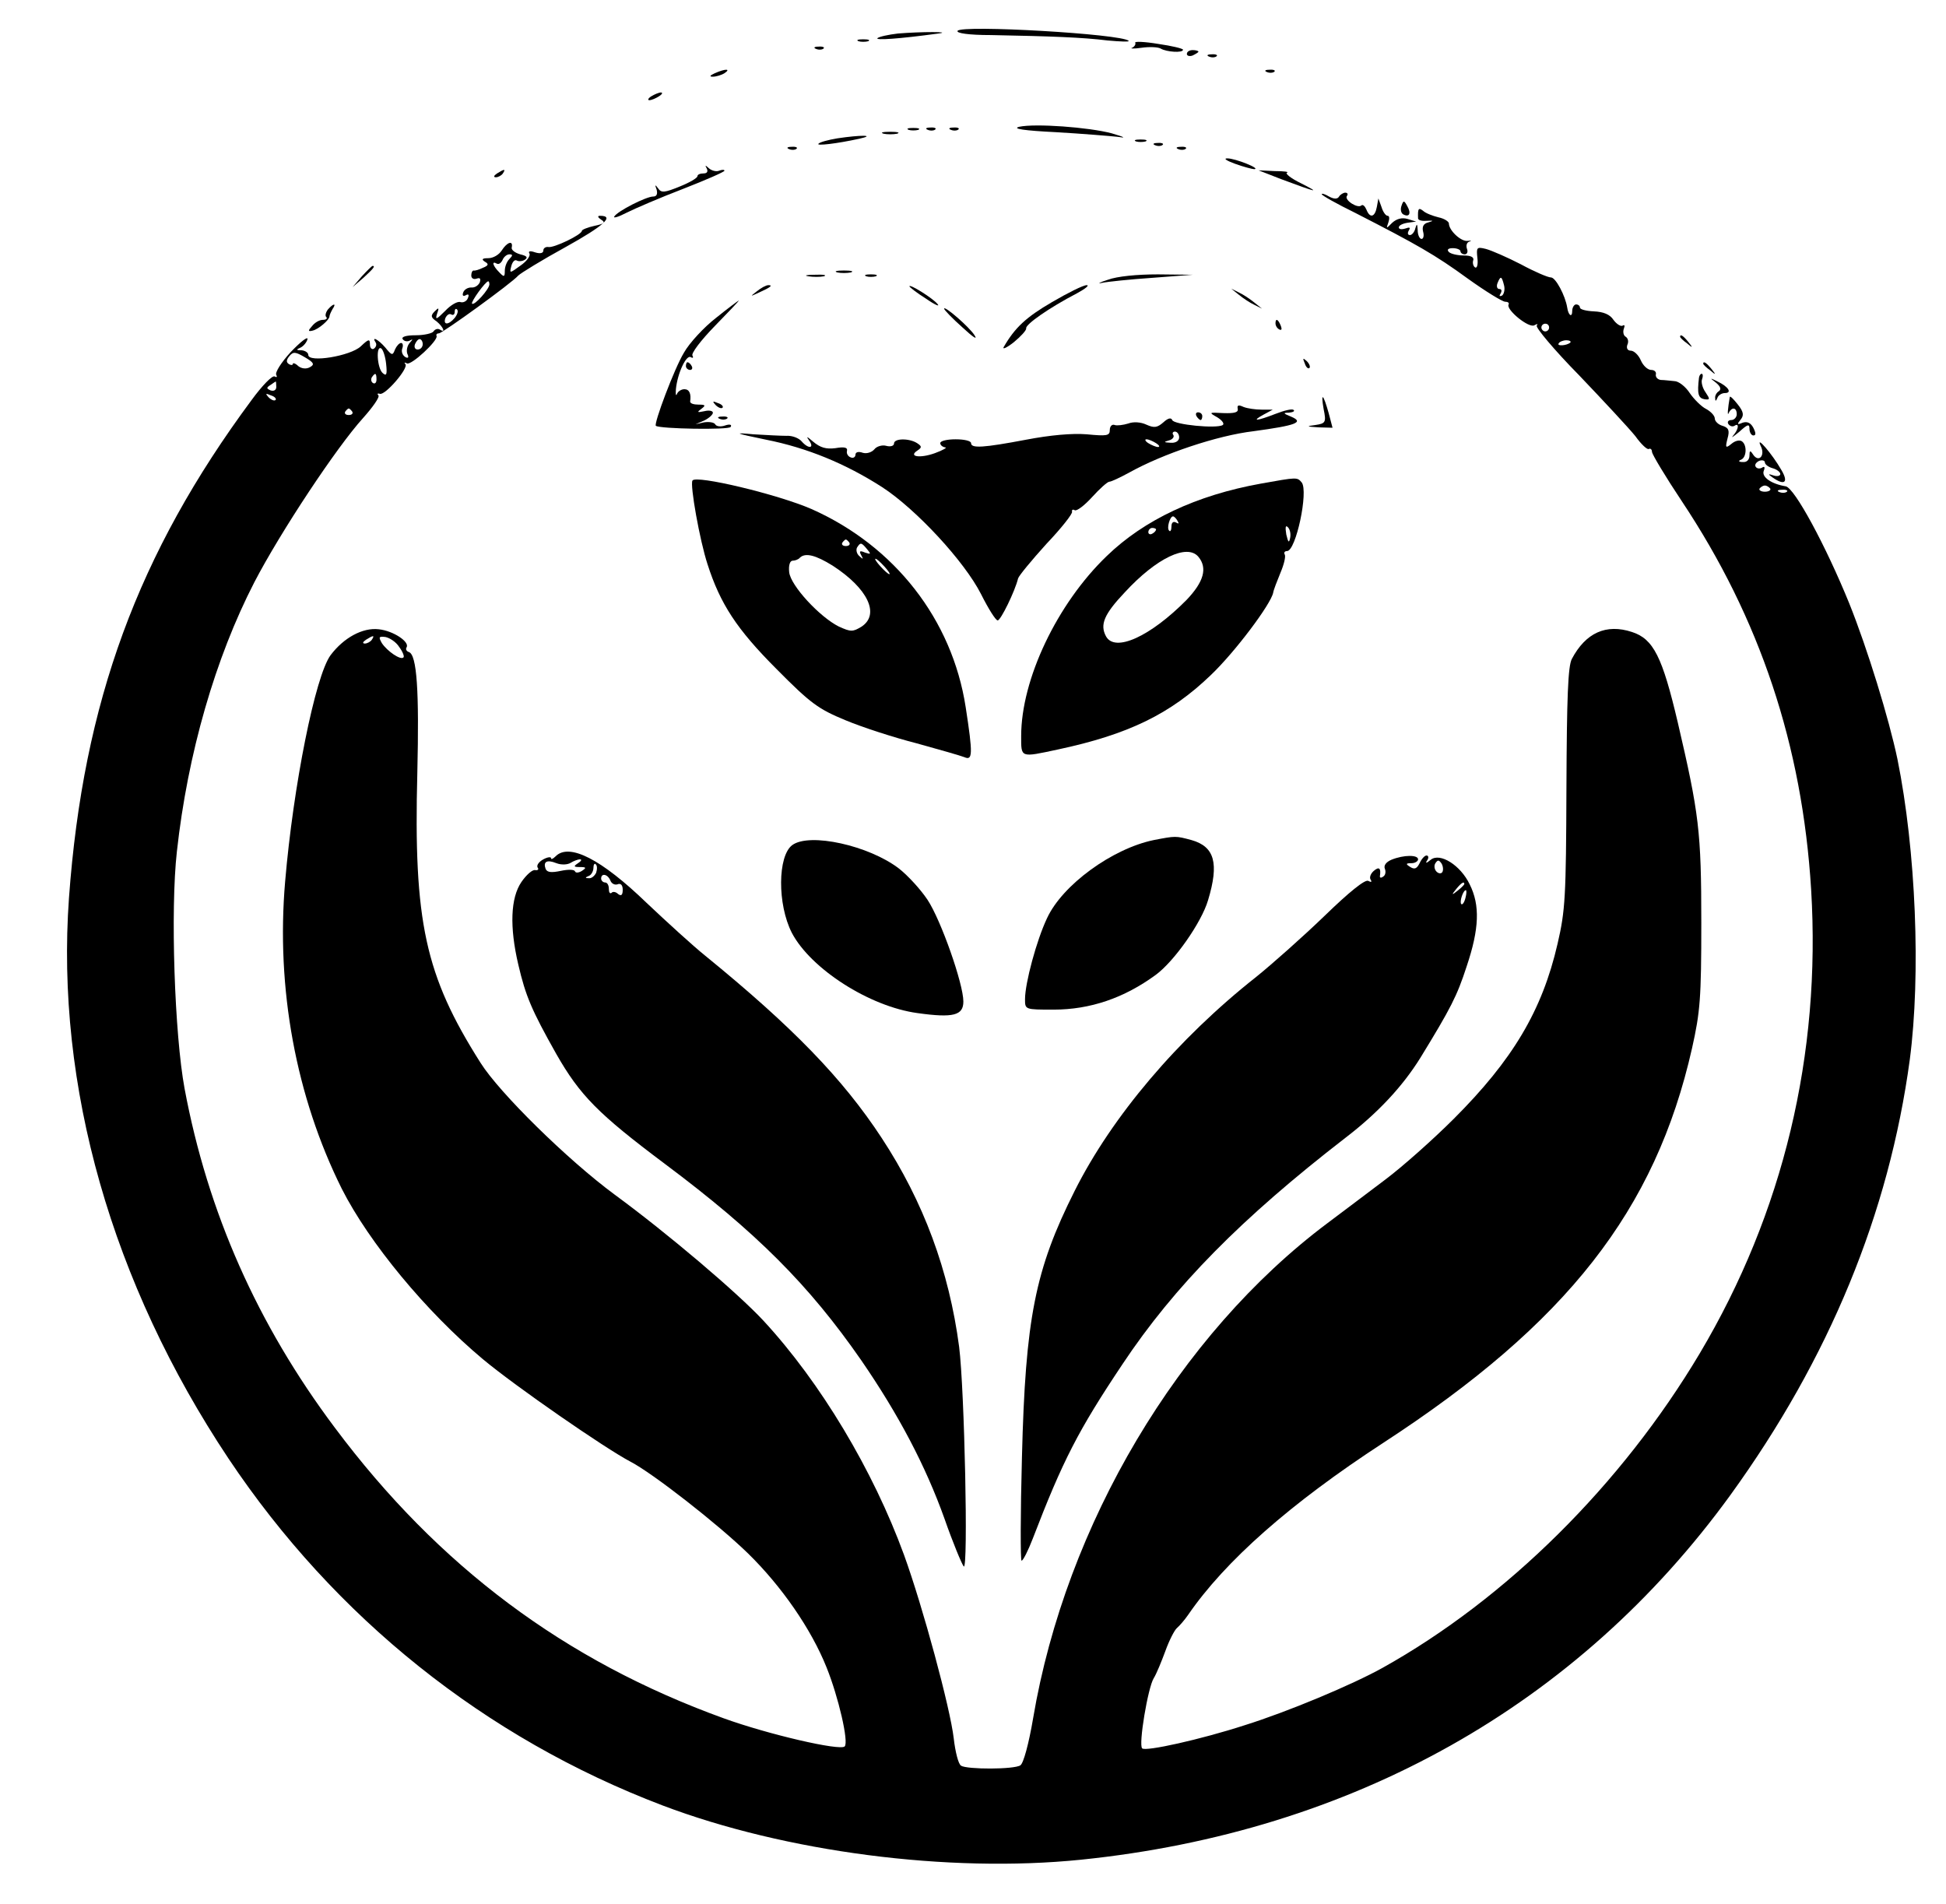
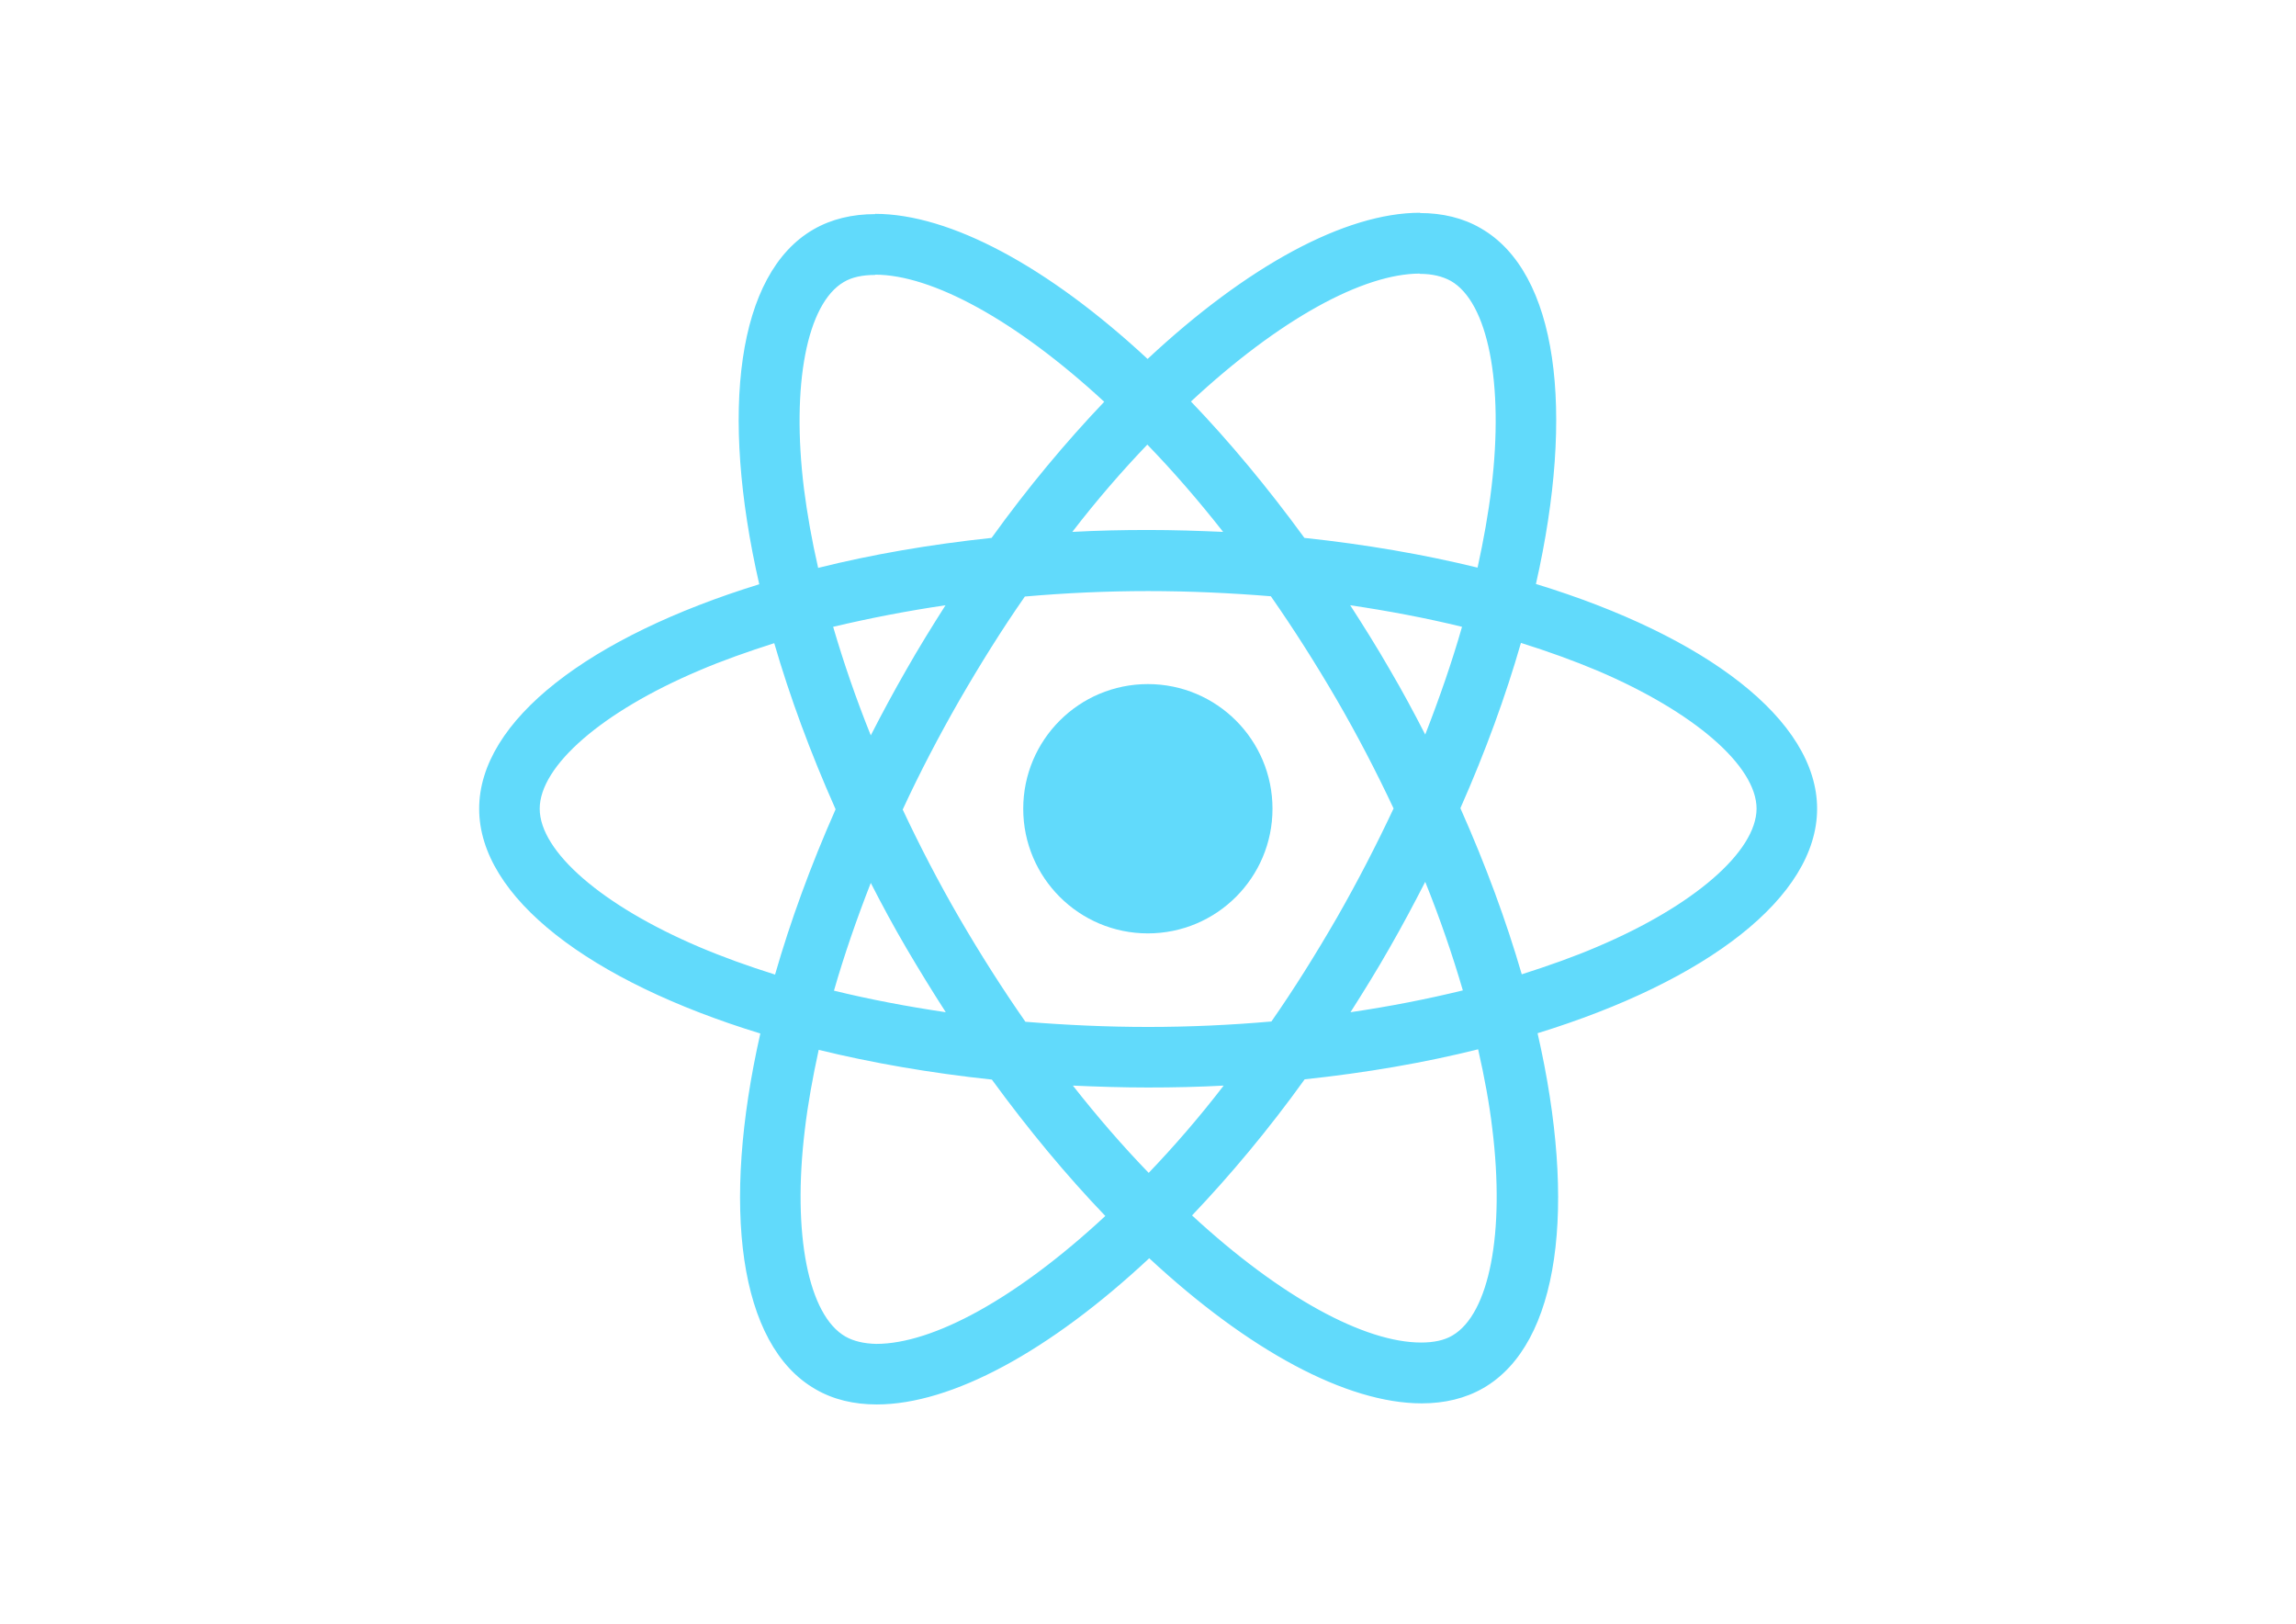
- <svg xmlns="http://www.w3.org/2000/svg" version="1.0" width="505pt" height="494pt" viewBox="0 0 505 494" preserveAspectRatio="xMidYMid meet">
-   <g transform="translate(0,494) scale(0.1,-0.1)" fill="#000000" stroke="none">
-     <path d="M2485 4860 c-4 -6 28 -11 87 -11 155 -3 238 -6 302 -14 33 -3 58 -4 55 -1 -17 18 -434 42 -444 26z" />
-     <path d="M2330 4853 c-25 -3 -48 -8 -53 -12 -6 -6 55 -2 158 12 39 5 -44 5 -105 0z" />
-     <path d="M2228 4833 c6 -2 18 -2 25 0 6 3 1 5 -13 5 -14 0 -19 -2 -12 -5z" />
-     <path d="M2946 4829 c2 -4 -2 -10 -8 -13 -7 -2 4 -3 24 0 21 3 43 2 50 -2 15 -9 58 -12 58 -3 0 3 -29 10 -64 15 -36 6 -63 7 -60 3z" />
-     <path d="M2118 4813 c7 -3 16 -2 19 1 4 3 -2 6 -13 5 -11 0 -14 -3 -6 -6z" />
-     <path d="M3080 4800 c0 -5 7 -7 15 -4 8 4 15 8 15 10 0 2 -7 4 -15 4 -8 0 -15 -4 -15 -10z" />
-     <path d="M3138 4793 c7 -3 16 -2 19 1 4 3 -2 6 -13 5 -11 0 -14 -3 -6 -6z" />
-     <path d="M1855 4750 c-13 -6 -15 -9 -5 -9 8 0 22 4 30 9 18 12 2 12 -25 0z" />
-     <path d="M3288 4753 c7 -3 16 -2 19 1 4 3 -2 6 -13 5 -11 0 -14 -3 -6 -6z" />
-     <path d="M1690 4690 c-8 -5 -10 -10 -5 -10 6 0 17 5 25 10 8 5 11 10 5 10 -5 0 -17 -5 -25 -10z" />
-     <path d="M2645 4611 c-20 -5 13 -10 95 -14 69 -4 141 -10 160 -12 24 -4 19 -1 -15 9 -60 16 -199 26 -240 17z" />
-     <path d="M2358 4603 c6 -2 18 -2 25 0 6 3 1 5 -13 5 -14 0 -19 -2 -12 -5z" />
-     <path d="M2408 4603 c7 -3 16 -2 19 1 4 3 -2 6 -13 5 -11 0 -14 -3 -6 -6z" />
-     <path d="M2468 4603 c7 -3 16 -2 19 1 4 3 -2 6 -13 5 -11 0 -14 -3 -6 -6z" />
-     <path d="M2293 4593 c9 -2 25 -2 35 0 9 3 1 5 -18 5 -19 0 -27 -2 -17 -5z" />
-     <path d="M2173 4581 c-24 -4 -46 -10 -49 -14 -7 -6 47 0 106 13 45 10 3 10 -57 1z" />
-     <path d="M2948 4573 c6 -2 18 -2 25 0 6 3 1 5 -13 5 -14 0 -19 -2 -12 -5z" />
-     <path d="M2998 4563 c7 -3 16 -2 19 1 4 3 -2 6 -13 5 -11 0 -14 -3 -6 -6z" />
-     <path d="M2048 4553 c7 -3 16 -2 19 1 4 3 -2 6 -13 5 -11 0 -14 -3 -6 -6z" />
-     <path d="M3058 4553 c7 -3 16 -2 19 1 4 3 -2 6 -13 5 -11 0 -14 -3 -6 -6z" />
-     <path d="M3205 4515 c22 -8 45 -14 50 -14 18 1 -49 28 -70 28 -11 0 -2 -6 20 -14z" />
-     <path d="M1834 4503 c4 -8 1 -13 -8 -13 -9 0 -16 -3 -16 -7 0 -5 -21 -17 -46 -27 -39 -16 -48 -17 -56 -5 -8 11 -9 10 -4 -3 3 -12 0 -18 -9 -18 -18 0 -93 -38 -101 -52 -3 -5 11 -1 32 10 22 11 87 39 147 62 59 23 107 44 107 47 0 3 -6 3 -14 0 -7 -3 -19 0 -26 6 -10 9 -11 9 -6 0z" />
-     <path d="M1290 4490 c-9 -6 -10 -10 -3 -10 6 0 15 5 18 10 8 12 4 12 -15 0z" />
-     <path d="M3325 4475 c94 -35 103 -37 52 -11 -27 13 -43 26 -37 28 6 2 -8 4 -32 4 l-42 2 59 -23z" />
-     <path d="M3430 4436 c0 -3 39 -25 88 -49 158 -81 206 -108 291 -170 46 -33 90 -60 97 -60 7 0 11 -3 9 -7 -8 -13 53 -63 67 -54 7 4 10 4 6 -1 -4 -4 45 -63 110 -129 64 -67 130 -138 146 -158 15 -21 31 -36 35 -33 4 2 8 -1 8 -8 1 -7 35 -64 77 -127 203 -305 313 -634 336 -1008 26 -428 -72 -839 -289 -1204 -203 -341 -502 -637 -823 -816 -79 -44 -246 -114 -358 -149 -114 -37 -258 -69 -266 -60 -10 9 15 158 30 182 7 11 20 43 30 70 10 28 24 55 30 60 7 6 20 21 29 34 96 140 266 290 507 447 476 310 706 603 801 1024 21 94 24 129 24 325 0 238 -6 284 -61 520 -40 170 -63 217 -119 235 -67 22 -120 -2 -156 -70 -10 -19 -13 -99 -14 -335 -1 -283 -3 -318 -23 -404 -40 -174 -117 -302 -269 -454 -54 -54 -134 -125 -178 -158 -44 -33 -111 -84 -150 -113 -386 -289 -679 -782 -764 -1285 -11 -65 -25 -117 -33 -122 -16 -11 -139 -11 -154 -1 -7 4 -15 36 -19 71 -9 78 -80 341 -129 476 -80 219 -216 447 -365 608 -67 72 -247 225 -386 327 -122 90 -299 264 -348 342 -144 227 -174 366 -164 753 5 212 -1 306 -22 313 -6 2 -9 7 -6 12 9 14 -34 43 -72 47 -42 5 -91 -22 -125 -67 -40 -54 -97 -340 -118 -587 -24 -278 28 -559 147 -798 71 -140 219 -319 366 -442 85 -71 318 -232 383 -266 58 -30 228 -163 305 -238 87 -85 164 -196 204 -296 31 -77 58 -194 47 -205 -12 -12 -198 31 -314 73 -412 149 -740 394 -1009 754 -201 268 -330 559 -390 880 -26 140 -37 464 -20 615 28 255 100 503 201 699 68 131 214 351 282 426 26 29 44 55 40 59 -4 4 -2 6 4 4 14 -4 75 67 66 77 -4 5 -2 5 4 2 11 -6 81 59 77 71 -2 4 1 7 6 7 9 0 190 131 206 150 6 6 61 40 123 74 99 55 128 81 89 81 -7 0 -6 -4 3 -10 12 -7 8 -11 -17 -16 -18 -4 -33 -10 -33 -13 0 -10 -73 -45 -87 -42 -7 1 -13 -3 -13 -9 0 -7 -8 -9 -21 -5 -14 5 -19 3 -15 -3 3 -6 -7 -20 -23 -31 -29 -21 -29 -21 -24 -1 3 11 9 17 14 14 5 -3 15 -2 21 2 9 6 5 10 -12 14 -14 4 -24 12 -22 18 4 19 -12 14 -26 -8 -7 -11 -22 -20 -35 -20 -16 0 -18 -3 -9 -9 11 -6 10 -10 -5 -16 -10 -5 -21 -8 -24 -7 -3 0 -6 -5 -6 -13 0 -7 6 -11 14 -8 9 3 11 0 8 -10 -4 -8 -13 -14 -22 -13 -9 0 -18 -5 -21 -13 -3 -8 0 -11 7 -7 7 4 9 1 5 -8 -3 -8 -12 -12 -19 -10 -7 3 -25 -7 -40 -23 -22 -22 -26 -24 -21 -8 6 17 5 18 -6 7 -11 -11 -10 -16 5 -26 17 -14 25 -32 8 -21 -5 3 -12 1 -16 -5 -3 -5 -24 -10 -46 -10 -25 0 -38 -4 -34 -10 4 -6 12 -7 18 -4 9 5 9 4 0 -6 -6 -7 -9 -19 -6 -28 5 -10 2 -13 -6 -8 -7 5 -10 14 -7 22 3 8 1 14 -3 14 -5 0 -12 -8 -16 -17 -6 -16 -8 -16 -25 5 -18 21 -37 31 -25 13 3 -5 1 -12 -5 -16 -5 -3 -10 2 -10 11 0 15 -3 15 -24 -5 -27 -25 -136 -43 -136 -22 0 6 -8 11 -17 12 -15 0 -15 2 -3 7 8 4 16 14 18 22 1 8 -18 -7 -43 -33 -25 -27 -42 -54 -38 -60 3 -5 1 -7 -4 -4 -6 4 -33 -24 -60 -61 -295 -398 -437 -784 -474 -1292 -35 -488 111 -1000 414 -1455 276 -413 666 -725 1126 -900 319 -121 742 -176 1086 -141 704 72 1290 401 1686 947 256 354 411 730 465 1129 29 221 16 543 -32 780 -22 105 -78 287 -125 404 -61 150 -142 300 -165 304 -37 6 -63 24 -57 40 4 10 2 13 -5 8 -6 -3 -13 -2 -16 3 -3 5 1 11 9 15 8 3 15 1 15 -4 0 -5 9 -12 20 -15 11 -3 20 -10 20 -15 0 -5 -8 -7 -17 -4 -15 5 -16 4 -3 -5 31 -22 42 -13 23 19 -24 42 -68 93 -54 63 13 -25 -5 -45 -20 -22 -7 11 -9 10 -9 -3 0 -11 -7 -18 -17 -17 -11 0 -13 3 -5 6 15 6 16 39 2 48 -6 4 -18 1 -27 -7 -15 -12 -16 -10 -10 14 6 21 3 28 -13 33 -11 3 -20 12 -20 19 0 7 -10 18 -23 25 -12 6 -31 25 -42 41 -11 17 -29 31 -40 31 -11 1 -27 3 -35 3 -8 1 -14 7 -13 14 2 7 -4 12 -12 12 -9 0 -21 11 -27 25 -6 14 -18 25 -26 25 -8 0 -12 6 -9 15 4 8 2 17 -4 21 -6 3 -8 13 -5 21 3 8 2 11 -3 8 -5 -3 -16 4 -24 15 -9 14 -26 21 -51 22 -20 1 -36 5 -36 10 0 4 -4 8 -10 8 -5 0 -10 -8 -10 -17 0 -18 -10 -12 -13 9 -5 31 -30 78 -42 78 -8 0 -43 15 -78 34 -35 18 -76 36 -91 40 -24 6 -25 4 -22 -24 2 -16 -1 -27 -6 -24 -5 3 -7 12 -5 18 3 8 -5 13 -24 13 -16 0 -34 4 -39 9 -6 6 -2 10 10 10 11 0 20 -4 20 -8 0 -4 5 -8 11 -8 6 0 9 6 6 14 -3 8 -1 17 6 19 7 2 5 3 -4 2 -17 -3 -49 27 -49 45 0 5 -12 13 -27 16 -16 4 -34 11 -40 17 -12 9 -14 6 -13 -20 1 -5 11 -7 23 -6 17 1 18 0 4 -4 -13 -3 -17 -11 -14 -24 3 -10 1 -19 -4 -19 -5 0 -10 10 -10 23 -1 16 -2 18 -6 5 -2 -10 -9 -18 -14 -18 -6 0 -7 5 -3 12 5 8 2 9 -9 5 -10 -3 -17 -2 -17 3 0 5 10 10 23 12 l22 3 -23 7 c-14 4 -28 0 -39 -10 -16 -16 -16 -16 -10 1 3 9 3 17 -2 17 -5 0 -12 10 -16 23 l-8 22 -4 -22 c-5 -27 -18 -30 -27 -7 -4 9 -9 14 -13 11 -9 -9 -44 13 -38 24 4 5 2 9 -4 9 -5 0 -13 -5 -16 -10 -4 -7 -13 -7 -26 0 -10 6 -19 9 -19 6z m-2108 -168 c-7 -7 -12 -20 -12 -31 0 -16 -2 -17 -15 -3 -16 16 -20 30 -6 22 5 -3 11 1 15 9 3 8 11 15 18 15 9 0 9 -3 0 -12z m2581 -68 c3 -11 0 -23 -5 -27 -7 -3 -8 -1 -4 5 4 7 3 12 -3 12 -6 0 -8 7 -5 15 8 20 11 19 17 -5z m-2633 2 c0 -12 -39 -56 -45 -50 -4 4 35 58 42 58 2 0 3 -4 3 -8z m-90 -87 c-16 -19 -31 -19 -24 0 4 8 10 12 15 9 5 -3 9 0 9 7 0 7 3 9 6 6 4 -4 1 -13 -6 -22z m2840 -25 c0 -5 -4 -10 -10 -10 -5 0 -10 5 -10 10 0 6 5 10 10 10 6 0 10 -4 10 -10z m-2923 -43 c0 -8 -6 -14 -13 -14 -7 0 -10 6 -7 14 3 7 8 13 12 13 4 0 8 -6 8 -13z m2978 4 c-9 -8 -36 -10 -30 -2 2 4 11 8 20 8 8 0 13 -3 10 -6z m-3073 -55 c3 -28 1 -33 -9 -24 -14 12 -18 72 -4 64 5 -3 11 -21 13 -40z m-198 -9 c-9 -5 -21 -4 -30 3 -7 7 -14 9 -14 6 0 -4 -5 -4 -10 -1 -8 5 -7 11 1 21 10 12 16 11 40 -3 24 -14 26 -19 13 -26z m173 -32 c0 -8 -4 -12 -9 -9 -5 3 -6 10 -3 15 9 13 12 11 12 -6z m-260 -19 c0 -8 -6 -12 -15 -9 -11 5 -11 7 0 14 7 5 13 9 14 9 0 0 1 -6 1 -14z m-2 -34 c-3 -3 -11 0 -18 7 -9 10 -8 11 6 5 10 -3 15 -9 12 -12z m199 -30 c3 -5 -1 -9 -9 -9 -8 0 -12 4 -9 9 3 4 7 8 9 8 2 0 6 -4 9 -8z m3680 -200 c2 -4 -4 -8 -14 -8 -10 0 -16 4 -14 8 3 4 9 8 14 8 5 0 11 -4 14 -8z m43 -8 c-3 -3 -12 -4 -19 -1 -8 3 -5 6 6 6 11 1 17 -2 13 -5z m-3672 -384 c-3 -5 -12 -10 -18 -10 -7 0 -6 4 3 10 19 12 23 12 15 0z m71 -19 c9 -12 14 -25 11 -27 -7 -8 -42 16 -56 37 -9 16 -8 18 9 16 11 -2 28 -13 36 -26z" />
-     <path d="M3637 4406 c-3 -8 -2 -18 4 -22 16 -9 22 2 11 21 -8 15 -10 16 -15 1z" />
-     <path d="M939 4223 l-24 -28 28 24 c25 23 32 31 24 31 -2 0 -14 -12 -28 -27z" />
-     <path d="M2173 4233 c9 -2 25 -2 35 0 9 3 1 5 -18 5 -19 0 -27 -2 -17 -5z" />
-     <path d="M2098 4223 c12 -2 30 -2 40 0 9 3 -1 5 -23 4 -22 0 -30 -2 -17 -4z" />
-     <path d="M2248 4223 c6 -2 18 -2 25 0 6 3 1 5 -13 5 -14 0 -19 -2 -12 -5z" />
-     <path d="M2875 4214 c-22 -7 -29 -11 -15 -8 14 3 72 9 130 13 l105 8 -90 1 c-54 0 -106 -5 -130 -14z" />
-     <path d="M1964 4184 c-18 -14 -18 -14 6 -3 31 14 36 19 24 19 -6 0 -19 -7 -30 -16z" />
-     <path d="M2360 4197 c0 -2 19 -17 43 -32 23 -16 37 -22 30 -14 -12 15 -73 53 -73 46z" />
-     <path d="M2730 4156 c-67 -39 -96 -66 -125 -116 -5 -8 7 -3 26 12 18 15 33 31 32 36 -2 10 59 53 132 91 22 12 33 21 25 21 -9 0 -49 -20 -90 -44z" />
-     <path d="M3215 4175 c11 -9 29 -21 40 -26 l20 -10 -20 16 c-11 9 -29 21 -40 26 l-20 10 20 -16z" />
-     <path d="M1858 4115 c-31 -24 -69 -65 -83 -90 -25 -41 -79 -185 -73 -190 10 -8 189 -11 194 -3 4 6 -2 8 -14 4 -11 -4 -23 -3 -26 3 -3 5 -16 7 -29 5 l-22 -5 23 10 c12 6 22 15 22 20 0 5 -10 7 -22 4 -19 -4 -20 -3 -8 6 12 9 11 11 -7 11 -13 0 -22 3 -22 8 3 20 -2 32 -15 32 -8 0 -17 -6 -19 -12 -3 -7 -4 -2 -3 12 4 41 27 91 39 83 5 -3 7 -1 4 4 -4 6 22 40 58 77 35 36 64 66 62 66 -1 0 -28 -20 -59 -45z" />
-     <path d="M851 4137 c-6 -8 -8 -17 -4 -20 3 -4 -1 -7 -9 -7 -9 0 -21 -7 -28 -16 -11 -12 -11 -15 1 -12 15 3 44 28 44 37 0 3 4 12 8 19 11 16 2 15 -12 -1z" />
-     <path d="M2450 4139 c0 -3 21 -25 48 -49 26 -24 40 -34 31 -20 -14 22 -79 78 -79 69z" />
-     <path d="M3310 4101 c0 -6 4 -13 10 -16 6 -3 7 1 4 9 -7 18 -14 21 -14 7z" />
-     <path d="M4360 4066 c0 -2 8 -10 18 -17 15 -13 16 -12 3 4 -13 16 -21 21 -21 13z" />
-     <path d="M3386 3997 c3 -10 9 -15 12 -12 3 3 0 11 -7 18 -10 9 -11 8 -5 -6z" />
-     <path d="M1780 3990 c0 -5 5 -10 11 -10 5 0 7 5 4 10 -3 6 -8 10 -11 10 -2 0 -4 -4 -4 -10z" />
-     <path d="M4420 3996 c0 -2 8 -10 18 -17 15 -13 16 -12 3 4 -13 16 -21 21 -21 13z" />
-     <path d="M4409 3960 c-5 -42 -2 -53 14 -56 15 -2 15 0 3 18 -8 11 -12 27 -9 34 3 8 2 14 -1 14 -3 0 -6 -4 -7 -10z" />
-     <path d="M4453 3947 c12 -10 14 -17 8 -22 -6 -3 -11 -12 -10 -18 0 -9 2 -9 6 1 2 6 11 12 19 12 20 0 9 17 -19 30 -20 10 -21 10 -4 -3z" />
-     <path d="M3435 3878 c7 -34 5 -37 -22 -41 -24 -3 -23 -4 9 -6 l36 -1 -10 38 c-14 50 -21 56 -13 10z" />
-     <path d="M4489 3910 c-5 -28 -7 -52 -3 -42 8 17 21 15 21 -3 0 -8 -7 -15 -14 -15 -8 0 -11 -5 -8 -10 4 -6 11 -8 16 -5 13 9 11 -9 -3 -25 -7 -8 -1 -4 15 9 22 20 27 22 27 8 0 -9 5 -17 10 -17 7 0 7 6 0 20 -7 13 -16 17 -28 13 -14 -6 -15 -4 -5 8 9 11 8 20 -7 39 -11 14 -20 23 -21 20z" />
-     <path d="M1857 3889 c7 -7 15 -10 18 -7 3 3 -2 9 -12 12 -14 6 -15 5 -6 -5z" />
-     <path d="M3212 3879 c2 -9 -8 -12 -37 -11 -38 2 -39 2 -16 -11 13 -8 19 -17 14 -20 -16 -10 -127 1 -131 13 -3 7 -11 5 -23 -6 -16 -14 -24 -15 -44 -6 -15 7 -34 8 -47 3 -13 -4 -29 -6 -35 -4 -7 3 -13 -3 -13 -13 0 -15 -8 -16 -60 -11 -38 3 -94 -2 -157 -14 -111 -21 -143 -23 -143 -9 0 6 -18 10 -40 10 -22 0 -40 -4 -40 -10 0 -5 6 -10 13 -11 6 0 -5 -7 -27 -15 -39 -14 -70 -9 -45 7 12 8 11 11 -1 19 -20 13 -60 13 -60 -1 0 -6 -9 -9 -20 -6 -10 3 -25 -1 -31 -9 -7 -8 -20 -12 -30 -9 -11 4 -19 2 -19 -5 0 -6 -6 -10 -12 -7 -7 2 -12 10 -10 17 2 9 -7 11 -30 7 -24 -3 -39 1 -58 17 -15 13 -19 15 -11 4 16 -22 -1 -24 -19 -3 -7 8 -24 15 -39 14 -14 0 -53 2 -86 4 -53 5 -49 3 33 -14 106 -21 206 -62 301 -123 88 -57 214 -193 257 -278 19 -38 38 -68 43 -68 8 0 45 76 53 109 2 7 35 47 73 89 39 41 69 79 67 84 -1 5 2 7 7 4 5 -3 25 12 45 34 20 22 40 40 45 40 5 0 28 11 52 24 86 48 228 96 322 107 110 15 133 23 97 38 -20 8 -21 10 -6 10 11 1 17 4 13 7 -3 4 -24 -1 -47 -10 -49 -19 -64 -20 -31 -2 l24 13 -29 0 c-16 0 -37 3 -47 7 -13 6 -17 5 -15 -5z m-152 -74 c0 -9 -9 -15 -22 -14 -18 1 -19 2 -5 6 9 2 15 9 12 14 -4 5 -1 9 4 9 6 0 11 -7 11 -15z m-60 -15 c8 -5 11 -10 5 -10 -5 0 -17 5 -25 10 -8 5 -10 10 -5 10 6 0 17 -5 25 -10z" />
-     <path d="M3105 3860 c3 -5 8 -10 11 -10 2 0 4 5 4 10 0 6 -5 10 -11 10 -5 0 -7 -4 -4 -10z" />
-     <path d="M1868 3853 c7 -3 16 -2 19 1 4 3 -2 6 -13 5 -11 0 -14 -3 -6 -6z" />
-     <path d="M1797 3693 c-7 -11 19 -156 39 -217 33 -103 76 -169 179 -272 89 -90 109 -104 179 -133 43 -18 126 -45 185 -60 58 -16 114 -32 124 -36 21 -9 22 7 3 130 -35 227 -184 418 -400 514 -87 38 -300 89 -309 74z m407 -161 c3 -5 -1 -9 -9 -9 -8 0 -12 4 -9 9 3 4 7 8 9 8 2 0 6 -4 9 -8z m46 -17 c11 -13 10 -14 -5 -9 -14 6 -16 4 -10 -7 6 -11 5 -11 -5 -2 -7 6 -9 16 -6 22 9 14 11 14 26 -4z m-89 -43 c91 -59 123 -126 75 -158 -23 -14 -28 -14 -59 0 -50 25 -125 106 -129 141 -2 18 2 30 9 30 6 0 15 3 19 8 14 13 40 7 85 -21z m134 -2 c10 -11 16 -20 13 -20 -3 0 -13 9 -23 20 -10 11 -16 20 -13 20 3 0 13 -9 23 -20z" />
-     <path d="M3272 3685 c-167 -30 -303 -94 -400 -188 -129 -124 -222 -320 -222 -467 0 -57 -3 -56 95 -35 183 39 292 92 397 193 63 60 156 184 162 214 1 7 10 30 19 52 9 21 14 42 11 47 -3 5 0 9 6 9 23 0 56 155 38 178 -12 14 -11 14 -106 -3z m-216 -97 c4 -7 3 -8 -4 -4 -7 4 -12 0 -12 -10 0 -10 -3 -15 -6 -11 -7 6 2 37 10 37 3 0 8 -5 12 -12z m292 -44 c-3 -14 -5 -12 -10 9 -3 19 -2 25 4 19 6 -6 8 -18 6 -28z m-348 22 c0 -3 -4 -8 -10 -11 -5 -3 -10 -1 -10 4 0 6 5 11 10 11 6 0 10 -2 10 -4z m110 -71 c24 -29 14 -65 -31 -112 -94 -95 -186 -137 -209 -94 -16 30 -5 57 49 114 82 89 162 127 191 92z" />
-     <path d="M2994 2760 c-107 -22 -237 -116 -277 -203 -27 -57 -57 -168 -57 -210 0 -27 0 -27 74 -27 95 0 183 30 265 90 48 35 119 136 136 194 29 96 17 139 -43 156 -41 11 -41 11 -98 0z" />
-     <path d="M2056 2747 c-38 -28 -39 -154 -1 -228 49 -93 201 -191 326 -208 93 -13 119 -6 119 30 0 46 -58 211 -93 264 -18 27 -51 63 -74 81 -78 60 -232 94 -277 61z" />
-     <path d="M1442 2718 c-7 -7 -12 -9 -12 -5 0 4 -9 3 -20 -3 -11 -6 -18 -15 -15 -21 4 -5 1 -8 -6 -7 -7 2 -23 -12 -36 -31 -28 -41 -31 -116 -8 -214 19 -82 35 -119 98 -231 62 -109 110 -157 282 -286 238 -178 374 -314 510 -510 97 -141 167 -274 216 -411 22 -63 45 -118 50 -124 12 -12 2 459 -12 570 -26 197 -92 376 -201 542 -101 154 -231 288 -458 473 -30 24 -98 86 -152 137 -118 114 -201 156 -236 121z m39 -17 c8 5 19 9 24 9 6 0 3 -5 -5 -10 -12 -8 -12 -10 5 -10 17 0 17 -2 5 -10 -8 -5 -16 -6 -18 -1 -2 5 -18 5 -37 1 -24 -5 -35 -4 -39 5 -7 19 3 25 28 15 13 -5 29 -4 37 1z m66 -26 c-4 -8 -12 -15 -19 -14 -10 0 -10 2 0 6 6 2 12 12 12 21 0 8 3 13 6 9 4 -3 4 -13 1 -22z m37 -20 c3 -8 11 -12 18 -10 9 4 14 -2 14 -14 0 -14 -4 -17 -12 -11 -6 6 -14 7 -17 3 -4 -3 -7 1 -7 10 0 10 -4 17 -10 17 -5 0 -10 5 -10 10 0 15 17 12 24 -5z" />
-     <path d="M3611 2709 c-14 -6 -21 -15 -17 -24 3 -8 1 -17 -5 -20 -5 -4 -9 -3 -8 2 3 20 -2 25 -16 13 -8 -7 -12 -17 -8 -23 4 -6 1 -7 -6 -3 -8 5 -49 -28 -114 -91 -56 -54 -136 -125 -177 -158 -204 -161 -374 -362 -471 -555 -103 -205 -128 -331 -137 -692 -4 -147 -4 -268 -1 -268 4 0 17 26 29 57 78 203 118 281 233 453 135 203 309 379 578 587 85 65 149 134 195 208 79 129 95 160 120 237 33 98 35 159 8 213 -24 50 -77 83 -101 64 -12 -10 -15 -10 -9 -1 4 6 3 12 -2 12 -5 0 -13 -9 -18 -20 -7 -14 -13 -17 -24 -10 -13 8 -12 10 3 10 9 0 17 5 17 10 0 12 -37 12 -69 -1z m132 -32 c-3 -5 -10 -4 -15 1 -6 6 -7 16 -3 22 6 9 9 9 16 -1 4 -7 5 -17 2 -22z m57 -31 c0 -2 -8 -10 -17 -17 -16 -13 -17 -12 -4 4 13 16 21 21 21 13z m3 -36 c-3 -12 -8 -19 -11 -16 -5 6 5 36 12 36 2 0 2 -9 -1 -20z" />
+ <svg xmlns="http://www.w3.org/2000/svg" viewBox="0 0 841.9 595.3">
+   <g fill="#61DAFB">
+     <path d="M666.3 296.5c0-32.5-40.7-63.3-103.1-82.4 14.4-63.6 8-114.2-20.2-130.4-6.5-3.8-14.1-5.6-22.4-5.6v22.3c4.6 0 8.3.9 11.4 2.6 13.6 7.8 19.5 37.5 14.9 75.7-1.1 9.4-2.9 19.3-5.1 29.4-19.6-4.8-41-8.5-63.5-10.9-13.5-18.5-27.5-35.3-41.6-50 32.6-30.3 63.2-46.9 84-46.9V78c-27.5 0-63.5 19.6-99.9 53.6-36.4-33.8-72.4-53.2-99.9-53.2v22.3c20.7 0 51.4 16.5 84 46.6-14 14.7-28 31.4-41.3 49.9-22.6 2.4-44 6.1-63.6 11-2.3-10-4-19.7-5.2-29-4.7-38.2 1.1-67.9 14.6-75.8 3-1.8 6.9-2.6 11.5-2.6V78.5c-8.4 0-16 1.8-22.6 5.6-28.1 16.2-34.4 66.7-19.9 130.1-62.2 19.2-102.7 49.9-102.7 82.3 0 32.5 40.7 63.3 103.1 82.4-14.4 63.6-8 114.2 20.2 130.4 6.5 3.8 14.1 5.6 22.5 5.6 27.5 0 63.5-19.6 99.9-53.6 36.4 33.8 72.4 53.2 99.9 53.2 8.4 0 16-1.8 22.6-5.6 28.1-16.2 34.4-66.7 19.9-130.1 62-19.1 102.5-49.9 102.5-82.3zm-130.2-66.7c-3.7 12.9-8.3 26.2-13.5 39.5-4.1-8-8.4-16-13.1-24-4.6-8-9.5-15.8-14.4-23.4 14.2 2.1 27.9 4.7 41 7.9zm-45.8 106.5c-7.8 13.5-15.8 26.3-24.1 38.2-14.9 1.3-30 2-45.2 2-15.1 0-30.2-.7-45-1.9-8.3-11.9-16.4-24.6-24.2-38-7.6-13.1-14.5-26.4-20.8-39.8 6.2-13.4 13.2-26.8 20.7-39.9 7.8-13.5 15.8-26.3 24.1-38.2 14.9-1.3 30-2 45.2-2 15.1 0 30.2.7 45 1.9 8.3 11.9 16.4 24.6 24.2 38 7.6 13.1 14.5 26.4 20.8 39.8-6.3 13.4-13.2 26.8-20.7 39.9zm32.3-13c5.4 13.4 10 26.8 13.8 39.8-13.1 3.2-26.9 5.9-41.2 8 4.9-7.7 9.8-15.6 14.4-23.7 4.6-8 8.9-16.1 13-24.1zM421.2 430c-9.3-9.6-18.6-20.3-27.8-32 9 .4 18.2.7 27.5.7 9.4 0 18.7-.2 27.8-.7-9 11.7-18.3 22.4-27.5 32zm-74.4-58.9c-14.2-2.1-27.9-4.7-41-7.9 3.7-12.9 8.3-26.2 13.5-39.5 4.1 8 8.4 16 13.1 24 4.7 8 9.5 15.8 14.4 23.4zM420.7 163c9.3 9.6 18.6 20.3 27.8 32-9-.4-18.2-.7-27.5-.7-9.4 0-18.7.2-27.8.7 9-11.7 18.3-22.4 27.5-32zm-74 58.9c-4.9 7.7-9.8 15.6-14.4 23.7-4.6 8-8.9 16-13 24-5.4-13.4-10-26.8-13.8-39.8 13.1-3.1 26.9-5.8 41.2-7.9zm-90.5 125.2c-35.4-15.1-58.3-34.9-58.3-50.6 0-15.7 22.9-35.6 58.3-50.6 8.6-3.7 18-7 27.7-10.1 5.7 19.6 13.2 40 22.5 60.9-9.2 20.8-16.6 41.1-22.2 60.6-9.9-3.1-19.3-6.5-28-10.2zM310 490c-13.6-7.8-19.5-37.5-14.9-75.7 1.1-9.4 2.9-19.3 5.1-29.4 19.6 4.8 41 8.5 63.5 10.9 13.5 18.5 27.5 35.3 41.6 50-32.6 30.3-63.2 46.9-84 46.9-4.5-.1-8.3-1-11.3-2.7zm237.2-76.2c4.7 38.2-1.1 67.9-14.6 75.8-3 1.8-6.9 2.6-11.5 2.6-20.7 0-51.4-16.5-84-46.6 14-14.7 28-31.4 41.3-49.9 22.6-2.4 44-6.1 63.6-11 2.3 10.1 4.1 19.8 5.2 29.1zm38.5-66.7c-8.6 3.7-18 7-27.7 10.1-5.7-19.6-13.2-40-22.5-60.9 9.2-20.8 16.6-41.1 22.2-60.6 9.9 3.1 19.3 6.5 28.1 10.2 35.4 15.1 58.3 34.9 58.3 50.6-.1 15.7-23 35.6-58.4 50.6zM320.8 78.4z" />
+     <circle cx="420.9" cy="296.5" r="45.7" />
+     <path d="M520.5 78.1z" />
  </g>
</svg>
